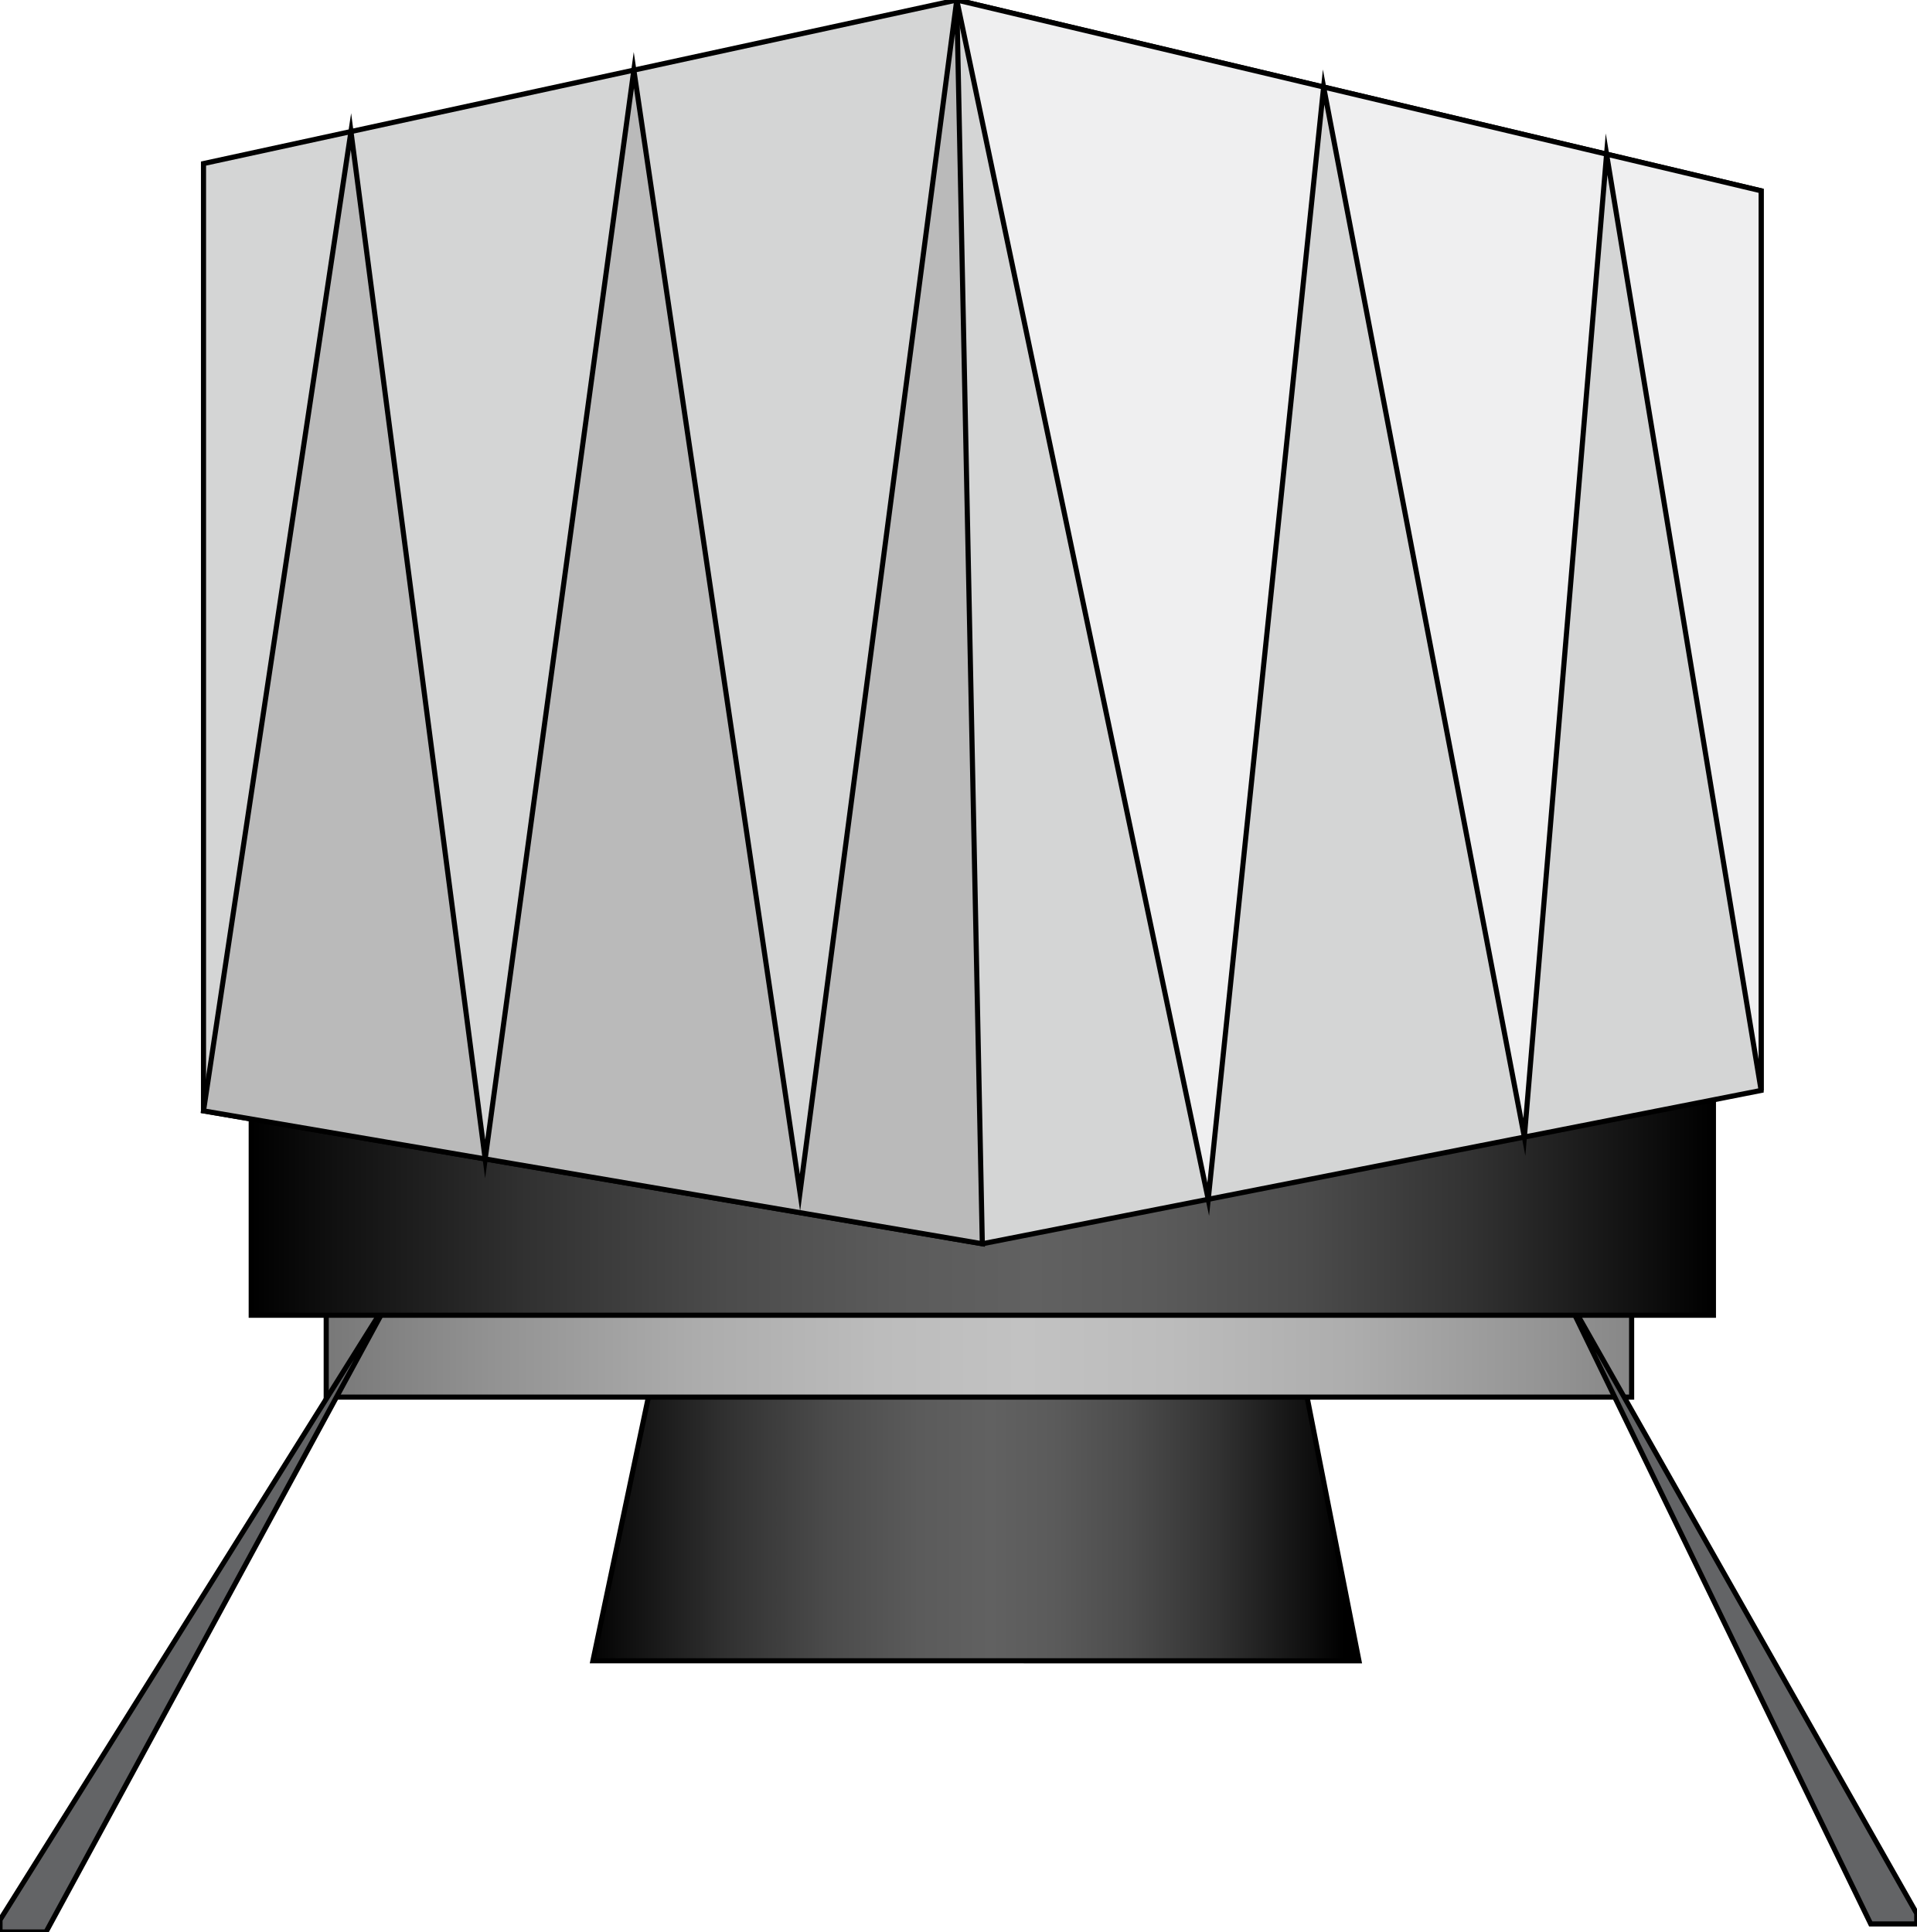
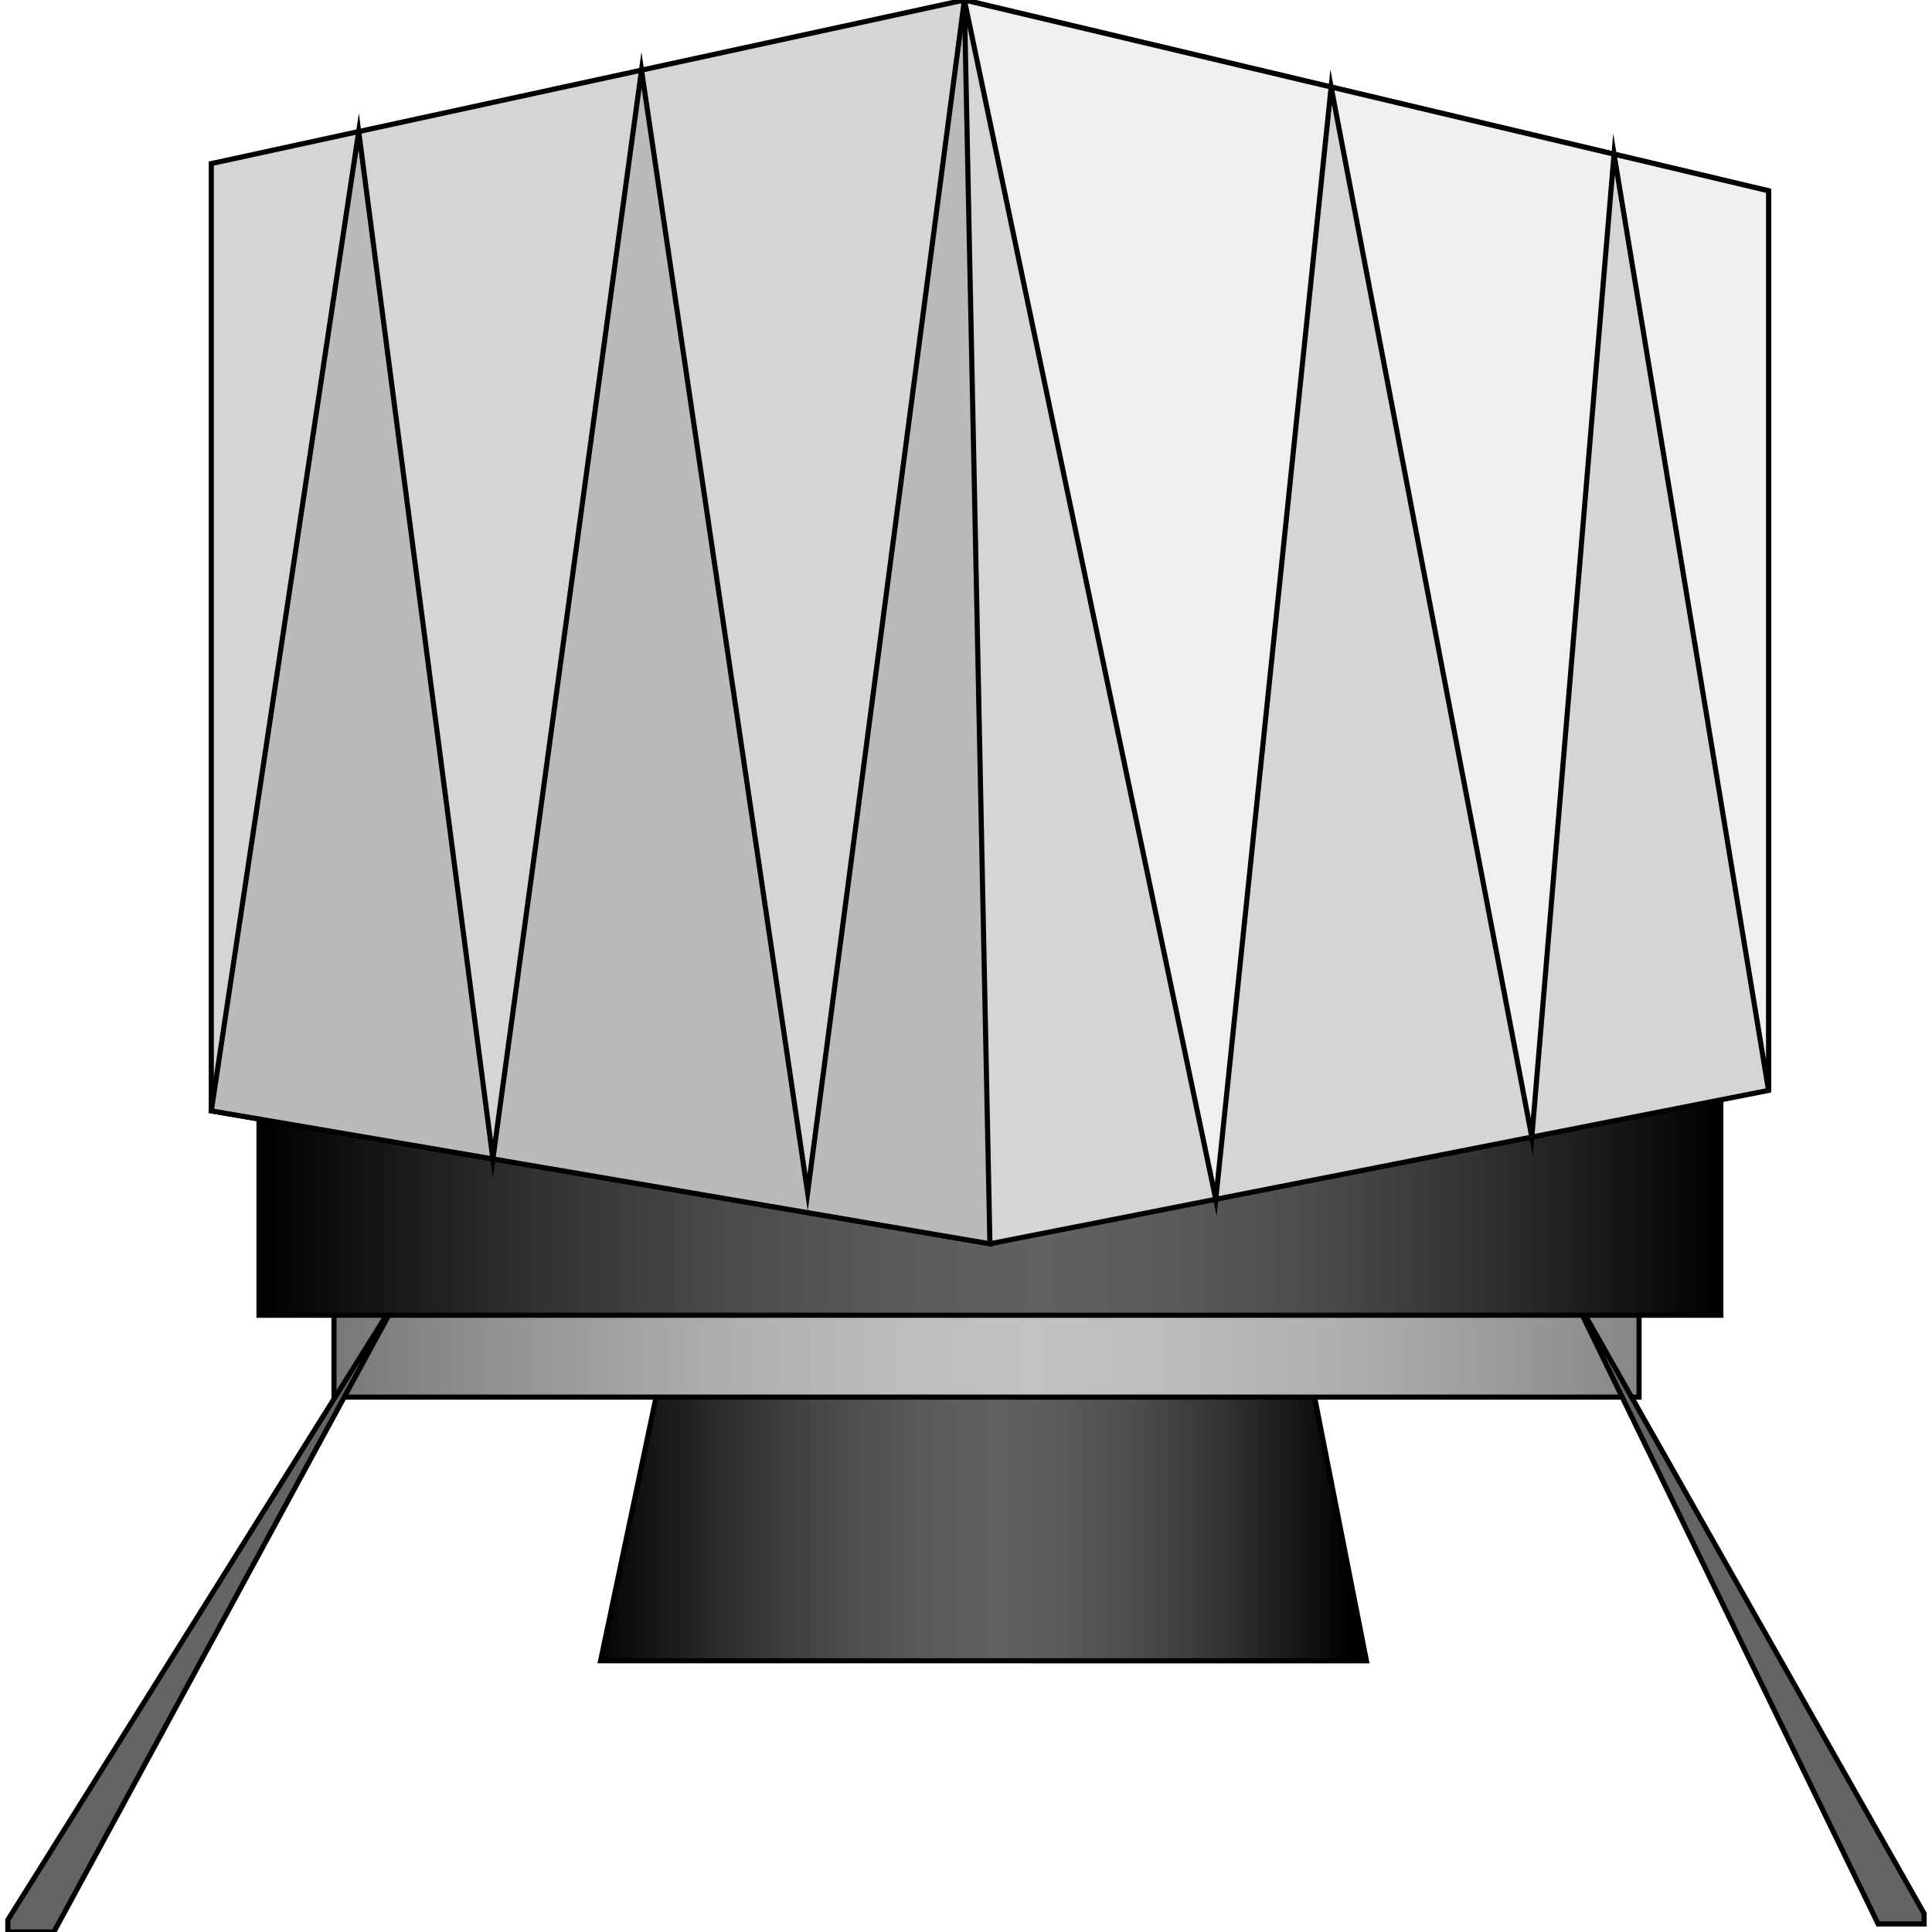
- <svg xmlns="http://www.w3.org/2000/svg" version="1.1" id="Layer_1" x="0px" y="0px" width="374.916px" height="377.98px" viewBox="0 0 374.916 377.98" enable-background="new 0 0 374.916 377.98" xml:space="preserve">
+ <svg xmlns="http://www.w3.org/2000/svg" version="1.1" id="Layer_1" x="0px" y="0px" width="64px" height="64px" viewBox="0 0 374.916 377.98" enable-background="new 0 0 374.916 377.98" xml:space="preserve">
  <linearGradient id="SVGID_1_" gradientUnits="userSpaceOnUse" x1="114.471" y1="293.796" x2="262.903" y2="293.796">
    <stop offset="0" style="stop-color:#000000" />
    <stop offset="0.045" style="stop-color:#0D0D0D" />
    <stop offset="0.188" style="stop-color:#313131" />
    <stop offset="0.321" style="stop-color:#4B4B4B" />
    <stop offset="0.44" style="stop-color:#5B5B5B" />
    <stop offset="0.534" style="stop-color:#616161" />
    <stop offset="0.616" style="stop-color:#5B5B5B" />
    <stop offset="0.719" style="stop-color:#4C4C4C" />
    <stop offset="0.834" style="stop-color:#323232" />
    <stop offset="0.957" style="stop-color:#0E0E0E" />
    <stop offset="1" style="stop-color:#000000" />
  </linearGradient>
  <polygon fill="url(#SVGID_1_)" stroke="#000000" stroke-miterlimit="10" points="129.064,262.667 115.971,324.916 265.805,324.924   253.558,262.667 " />
  <linearGradient id="SVGID_2_" gradientUnits="userSpaceOnUse" x1="63.806" y1="262.668" x2="319.14" y2="262.668">
    <stop offset="0" style="stop-color:#787878" />
    <stop offset="0.126" style="stop-color:#929292" />
    <stop offset="0.283" style="stop-color:#ACACAC" />
    <stop offset="0.424" style="stop-color:#BCBCBC" />
    <stop offset="0.534" style="stop-color:#C2C2C2" />
    <stop offset="0.645" style="stop-color:#BCBCBC" />
    <stop offset="0.785" style="stop-color:#ADADAD" />
    <stop offset="0.94" style="stop-color:#939393" />
    <stop offset="1" style="stop-color:#878787" />
  </linearGradient>
  <rect x="63.806" y="252.001" fill="url(#SVGID_2_)" stroke="#000000" stroke-miterlimit="10" width="255.333" height="21.333" />
  <polygon fill="#636466" stroke="#000000" stroke-miterlimit="10" points="77.395,252.001 0,375.612 0,377.98 9,377.98 " />
  <polygon fill="#636466" stroke="#000000" stroke-miterlimit="10" points="304.707,250.427 374.906,374.38 374.906,376.406   365.906,376.406 " />
  <linearGradient id="SVGID_3_" gradientUnits="userSpaceOnUse" x1="49.138" y1="234.632" x2="335.138" y2="234.632">
    <stop offset="0" style="stop-color:#000000" />
    <stop offset="0.045" style="stop-color:#0D0D0D" />
    <stop offset="0.188" style="stop-color:#313131" />
    <stop offset="0.321" style="stop-color:#4B4B4B" />
    <stop offset="0.44" style="stop-color:#5B5B5B" />
    <stop offset="0.534" style="stop-color:#616161" />
    <stop offset="0.616" style="stop-color:#5B5B5B" />
    <stop offset="0.719" style="stop-color:#4C4C4C" />
    <stop offset="0.834" style="stop-color:#323232" />
    <stop offset="0.957" style="stop-color:#0E0E0E" />
    <stop offset="1" style="stop-color:#000000" />
  </linearGradient>
  <rect x="49.138" y="211.948" fill="url(#SVGID_3_)" stroke="#000000" stroke-miterlimit="10" width="286" height="45.368" />
  <polygon fill="#D4D5D5" stroke="#000000" stroke-miterlimit="10" points="39.805,32 107.333,17.333 187.138,0 344.472,37.333   344.472,213.333 192.138,243.333 39.805,217.333 " />
  <polygon fill="#BABABA" stroke="#000000" stroke-miterlimit="10" points="39.805,217.333 68.646,25.736 94.898,226.737   123.976,13.718 156.472,233.333 187.138,0 192.138,243.333 " />
  <polygon fill="#EFEFF0" stroke="#000000" stroke-miterlimit="10" points="187.138,0 236.323,234.631 258.895,17.027   298.157,222.455 314.241,30.16 344.472,213.333 344.472,37.333 " />
</svg>
